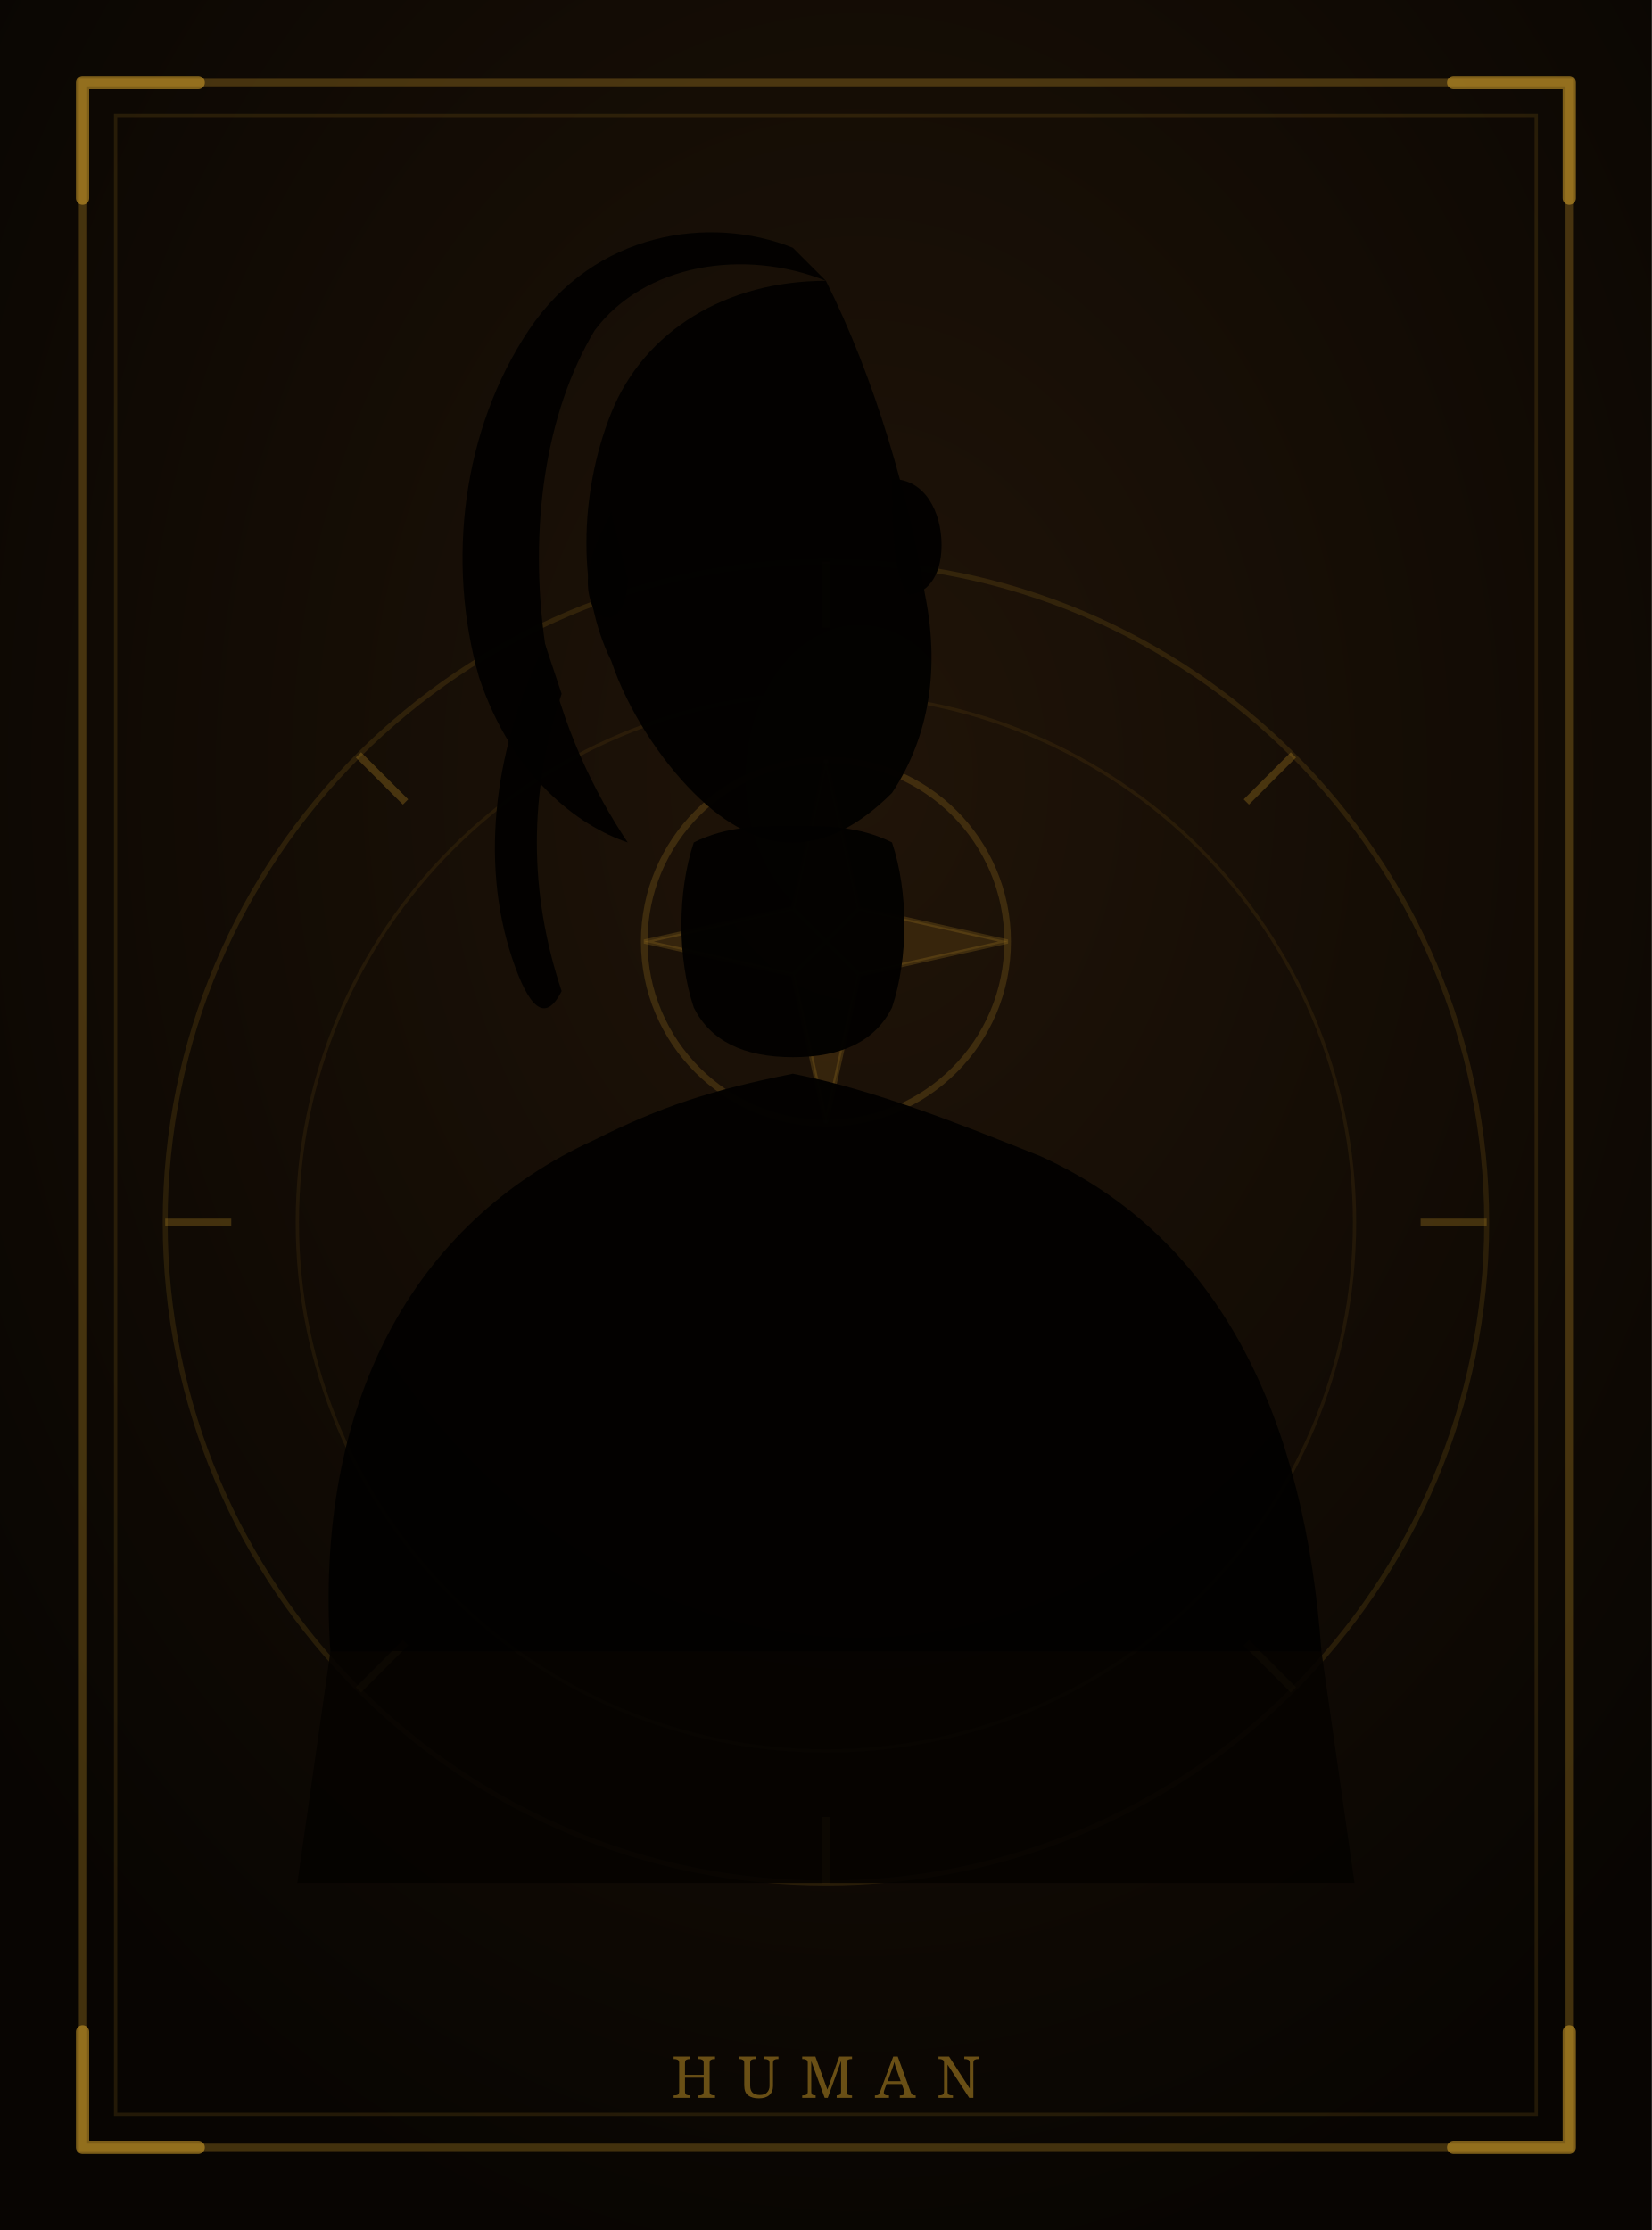
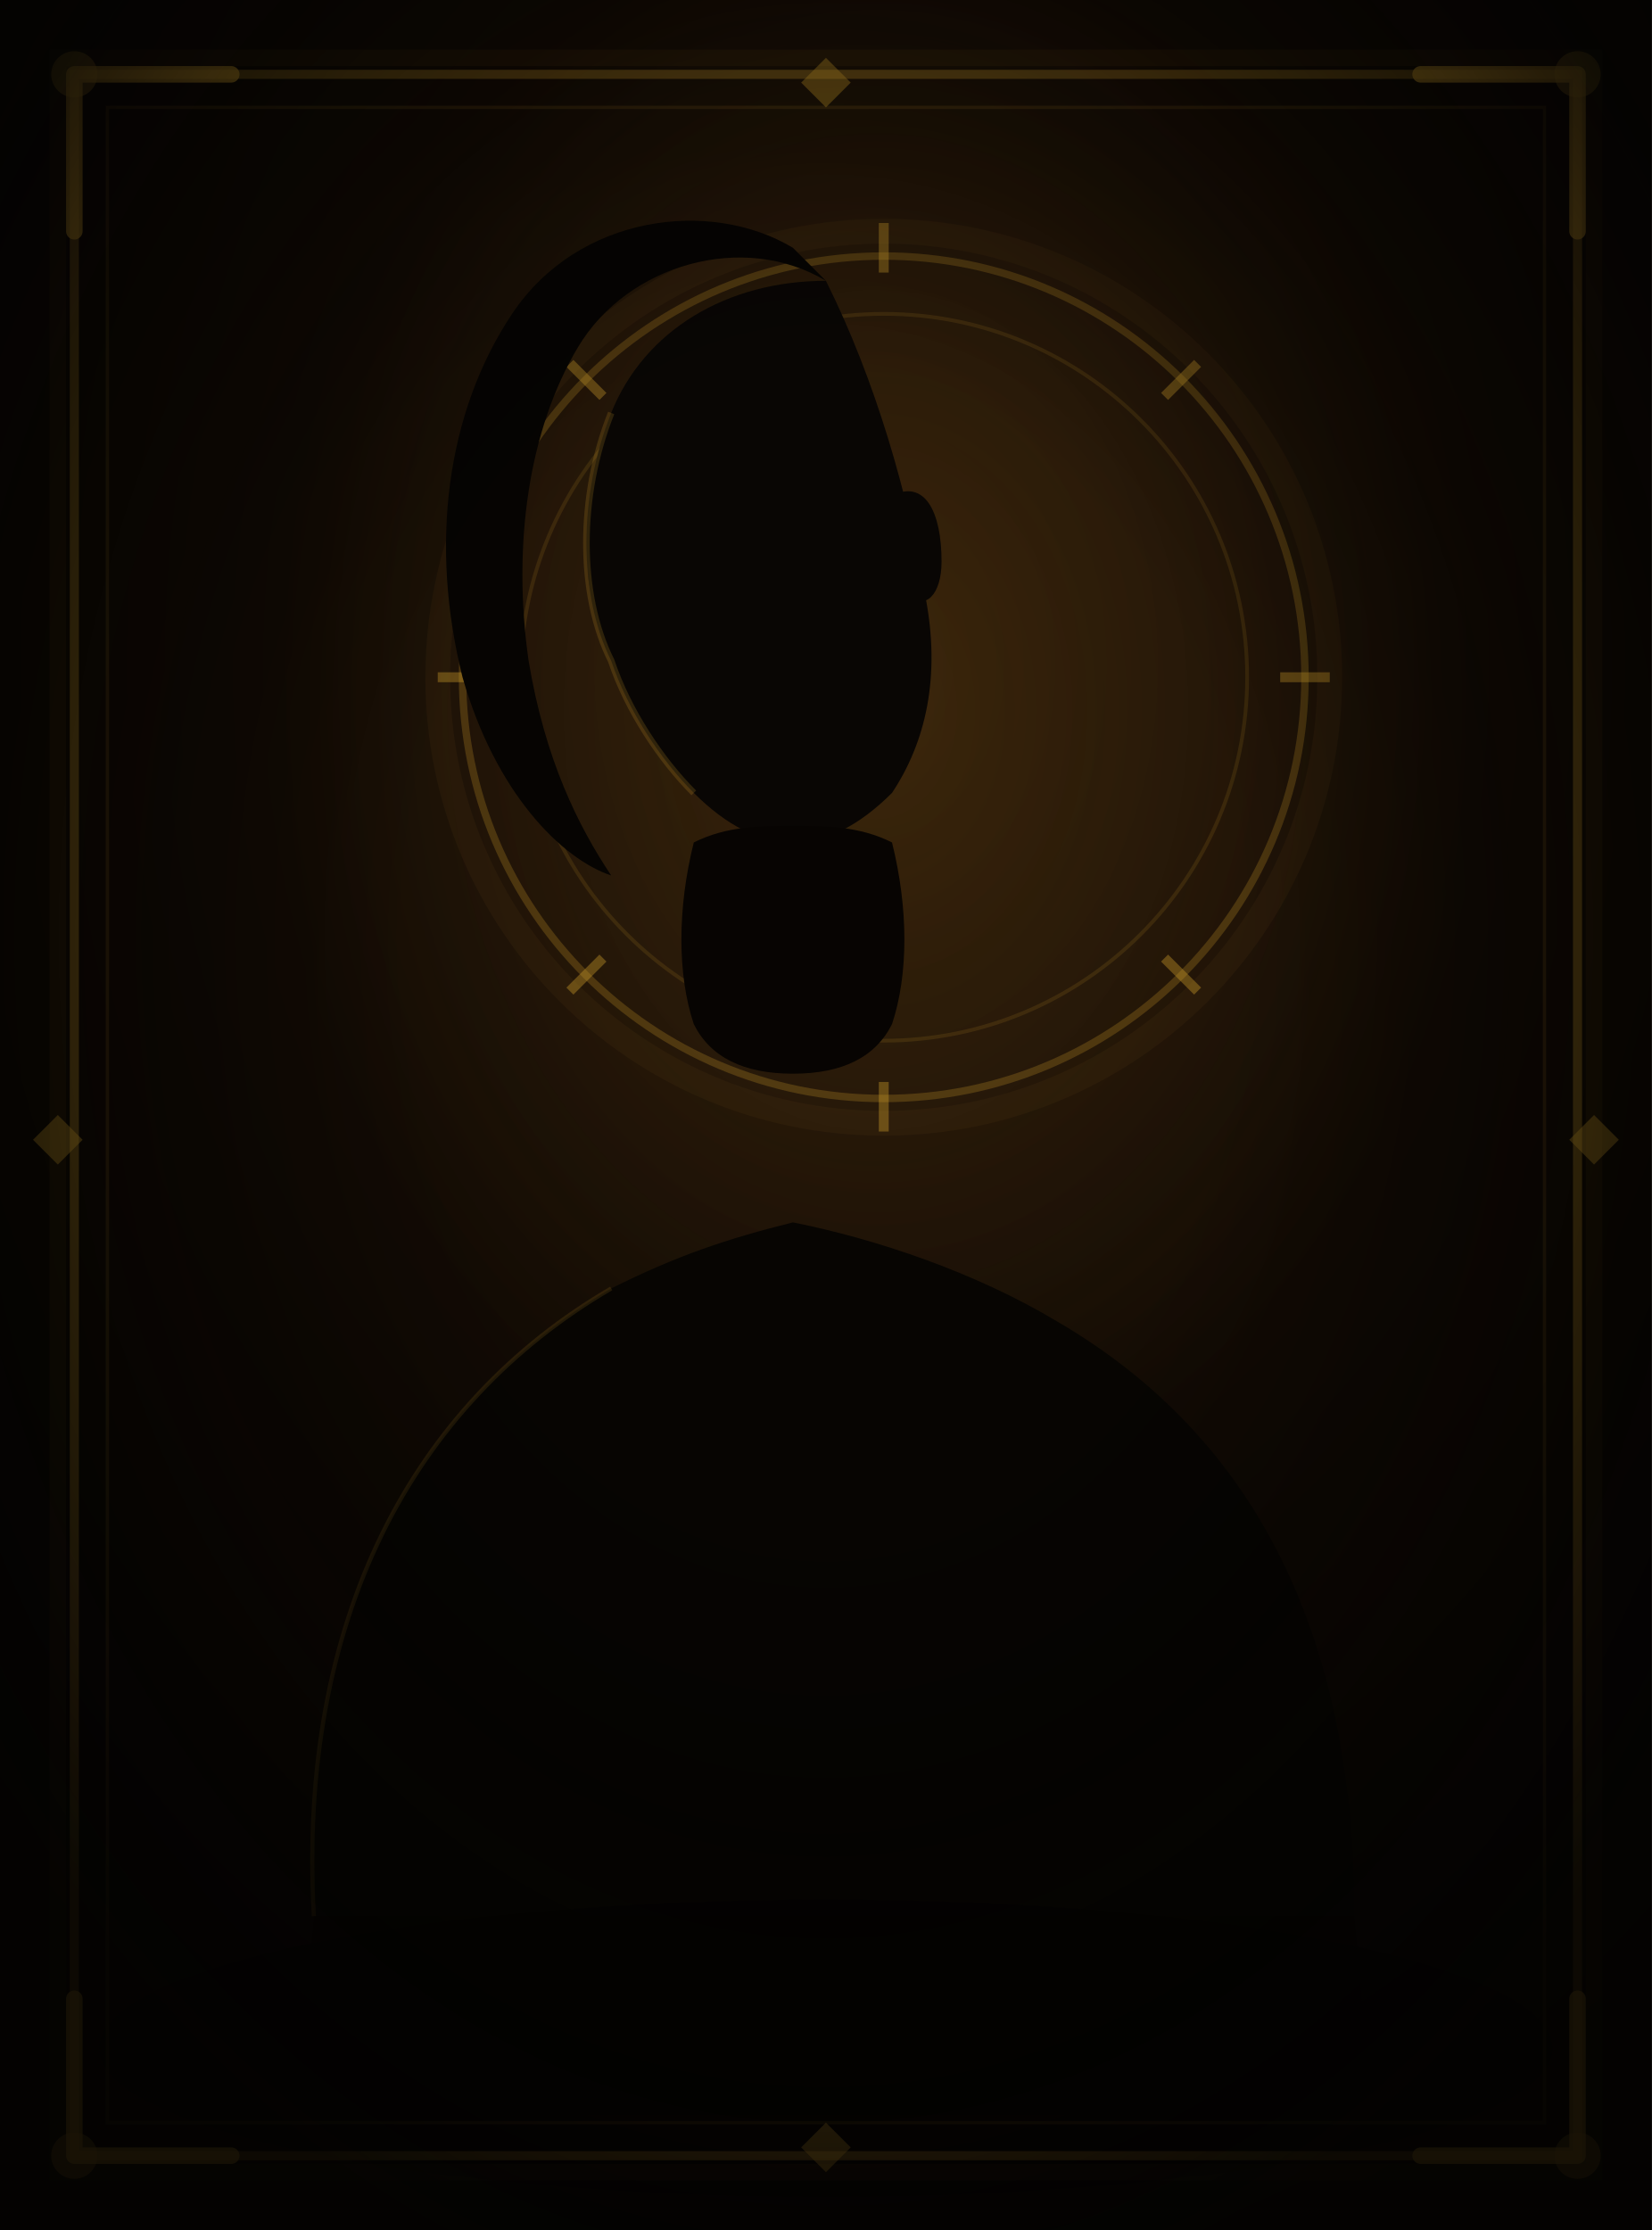
<svg xmlns="http://www.w3.org/2000/svg" viewBox="0 0 200 270">
  <defs>
-     <radialGradient id="bg" cx="52%" cy="35%" r="68%">
-       <stop offset="0%" stop-color="#201408" />
-       <stop offset="100%" stop-color="#080502" />
+     <radialGradient id="bg" cx="53%" cy="30%" r="75%">
+       <stop offset="0%" stop-color="#281608" />
+       <stop offset="45%" stop-color="#130b04" />
+       <stop offset="100%" stop-color="#060402" />
+     </radialGradient>
+     <radialGradient id="atm" cx="53%" cy="32%" r="36%">
+       <stop offset="0%" stop-color="#c89828" stop-opacity="0.13" />
+       <stop offset="100%" stop-color="#c89828" stop-opacity="0" />
+     </radialGradient>
+     <radialGradient id="vig" cx="50%" cy="42%" r="62%">
+       <stop offset="40%" stop-color="transparent" />
+       <stop offset="100%" stop-color="#030201" stop-opacity="0.88" />
    </radialGradient>
  </defs>
  <rect width="200" height="270" fill="url(#bg)" />
-   <rect x="10" y="10" width="180" height="250" fill="none" stroke="#c89828" stroke-width="0.9" stroke-opacity="0.30" />
-   <rect x="14" y="14" width="172" height="242" fill="none" stroke="#c89828" stroke-width="0.4" stroke-opacity="0.14" />
-   <path d="M10 10 L10 24 M10 10 L24 10" stroke="#c89828" stroke-width="1.6" stroke-opacity="0.60" fill="none" stroke-linecap="round" />
-   <path d="M190 10 L190 24 M190 10 L176 10" stroke="#c89828" stroke-width="1.6" stroke-opacity="0.60" fill="none" stroke-linecap="round" />
-   <path d="M10 260 L10 246 M10 260 L24 260" stroke="#c89828" stroke-width="1.6" stroke-opacity="0.60" fill="none" stroke-linecap="round" />
-   <path d="M190 260 L190 246 M190 260 L176 260" stroke="#c89828" stroke-width="1.6" stroke-opacity="0.60" fill="none" stroke-linecap="round" />
-   <circle cx="100" cy="148" r="80" fill="none" stroke="#c89828" stroke-width="0.6" stroke-opacity="0.14" />
-   <circle cx="100" cy="148" r="64" fill="none" stroke="#c89828" stroke-width="0.4" stroke-opacity="0.09" />
-   <line x1="100.0" y1="68.0" x2="100.0" y2="76.0" stroke="#c89828" stroke-width="0.9" stroke-opacity="0.28" />
-   <line x1="156.6" y1="91.4" x2="150.9" y2="97.1" stroke="#c89828" stroke-width="0.9" stroke-opacity="0.28" />
-   <line x1="180.0" y1="148.0" x2="172.0" y2="148.0" stroke="#c89828" stroke-width="0.9" stroke-opacity="0.28" />
-   <line x1="156.6" y1="204.6" x2="150.9" y2="198.9" stroke="#c89828" stroke-width="0.9" stroke-opacity="0.28" />
-   <line x1="100.0" y1="228.0" x2="100.0" y2="220.0" stroke="#c89828" stroke-width="0.9" stroke-opacity="0.28" />
-   <line x1="43.4" y1="204.6" x2="49.1" y2="198.9" stroke="#c89828" stroke-width="0.9" stroke-opacity="0.28" />
-   <line x1="20.0" y1="148.0" x2="28.0" y2="148.0" stroke="#c89828" stroke-width="0.9" stroke-opacity="0.28" />
-   <line x1="43.4" y1="91.4" x2="49.1" y2="97.1" stroke="#c89828" stroke-width="0.9" stroke-opacity="0.28" />
-   <circle cx="100" cy="114" r="22" fill="none" stroke="#c89828" stroke-width="0.8" stroke-opacity="0.2" />
-   <path d="M100 92 L104 110 L100 114 L96 110 Z M100 136 L104 118 L100 114 L96 118 Z M78 114 L96 110 L100 114 L96 118 Z M122 114 L104 110 L100 114 L104 118 Z" fill="#c89828" fill-opacity="0.15" stroke="#c89828" stroke-width="0.5" stroke-opacity="0.2" />
-   <path d="M100 34 C90 30 78 32 72 40 C66 50 64 64 66 78 C68 88 72 96 76 102 C70 100 62 94 58 82 C54 68 56 52 64 40 C72 28 86 26 96 30 Z" fill="rgba(3,2,1,0.97)" />
-   <path d="M100 34 C88 34 78 40 74 50 C70 60 70 72 74 80 C76 86 80 92 84 96 C88 100 92 102 96 102 C100 102 104 100 108 96 C112 90 114 82 112 72 C110 60 106 46 100 34 Z" fill="rgba(3,2,1,0.97)" />
-   <path d="M74 62 C72 66 70 70 72 74 C74 76 76 74 76 70" fill="rgba(3,2,1,0.97)" />
-   <path d="M108 58 C112 58 114 62 114 66 C114 70 112 72 110 72 C108 70 108 62 108 58 Z" fill="rgba(3,2,1,0.97)" />
-   <path d="M84 102 C82 108 82 116 84 122 C86 126 90 128 96 128 C102 128 106 126 108 122 C110 116 110 108 108 102 C104 100 100 100 96 100 C92 100 88 100 84 102 Z" fill="rgba(3,2,1,0.97)" />
-   <path d="M40 200 C38 170 50 148 72 138 C80 134 86 132 96 130 C106 132 116 136 126 140 C148 150 158 172 160 200 Z" fill="rgba(3,2,1,0.97)" />
-   <path d="M40 200 L36 228 L164 228 L160 200 Z" fill="rgba(5,3,1,0.88)" />
-   <path d="M66 78 C60 90 58 104 62 116 C64 122 66 124 68 120 C64 108 64 96 68 84" fill="rgba(3,2,1,0.97)" />
-   <text x="100" y="254" text-anchor="middle" font-family="Georgia,serif" font-size="7" letter-spacing="2.5" fill="#c89828" fill-opacity="0.50">HUMAN</text>
+   <rect width="200" height="270" fill="url(#atm)" />
+   <circle cx="107" cy="82" r="54" fill="none" stroke="#c89828" stroke-width="3" stroke-opacity="0.05" />
+   <circle cx="107" cy="82" r="51" fill="none" stroke="#c89828" stroke-width="0.9" stroke-opacity="0.26" />
+   <circle cx="107" cy="82" r="44" fill="none" stroke="#c89828" stroke-width="0.45" stroke-opacity="0.14" />
+   <line x1="107" y1="33" x2="107" y2="27" stroke="#c89828" stroke-width="1.2" stroke-opacity="0.40" />
+   <line x1="141" y1="48" x2="145" y2="44" stroke="#c89828" stroke-width="1.2" stroke-opacity="0.40" />
+   <line x1="155" y1="82" x2="161" y2="82" stroke="#c89828" stroke-width="1.2" stroke-opacity="0.40" />
+   <line x1="141" y1="116" x2="145" y2="120" stroke="#c89828" stroke-width="1.2" stroke-opacity="0.40" />
+   <line x1="107" y1="131" x2="107" y2="137" stroke="#c89828" stroke-width="1.2" stroke-opacity="0.40" />
+   <line x1="73" y1="116" x2="69" y2="120" stroke="#c89828" stroke-width="1.2" stroke-opacity="0.40" />
+   <line x1="59" y1="82" x2="53" y2="82" stroke="#c89828" stroke-width="1.2" stroke-opacity="0.40" />
+   <line x1="73" y1="48" x2="69" y2="44" stroke="#c89828" stroke-width="1.2" stroke-opacity="0.40" />
+   <path d="M107 76 L111 82 L107 88 L103 82 Z" fill="none" stroke="#c89828" stroke-width="0.7" stroke-opacity="0.24" />
+   <path d="M100 34 C90 28 76 32 70 42 C64 52 62 66 64 80 C66 92 70 100 74 106 C68 104 60 96 56 82 C52 66 54 50 62 38 C70 26 86 24 96 30 Z" fill="#060402" />
+   <path d="M100 34 C88 34 78 40 74 50 C70 60 70 72 74 80 C76 86 80 92 84 96 C88 100 92 102 96 102 C100 102 104 100 108 96 C112 90 114 82 112 72 C110 60 106 46 100 34 Z" fill="#090604" />
+   <path d="M74 60 C72 64 70 68 72 73 C74 76 76 74 76 70" fill="#090604" />
+   <path d="M108 60 C112 58 114 62 114 68 C114 72 112 74 110 72 C108 70 108 62 108 60 Z" fill="#090604" />
+   <path d="M84 102 C82 110 82 118 84 124 C86 128 90 130 96 130 C102 130 106 128 108 124 C110 118 110 110 108 102 C104 100 100 100 96 100 C92 100 88 100 84 102 Z" fill="#070402" />
+   <path d="M38 232 C36 196 50 170 74 156 C82 152 88 150 96 148 C106 150 118 154 128 160 C152 174 164 198 164 232 Z" fill="#070502" />
+   <path d="M36 256 L38 232 L164 232 L166 256 Z" fill="#060401" />
+   <path d="M74 50 C70 60 70 72 74 80 C76 86 80 92 84 96" fill="none" stroke="#c89828" stroke-width="0.8" stroke-opacity="0.20" />
+   <path d="M38 232 C36 196 50 170 74 156" fill="none" stroke="#c89828" stroke-width="0.5" stroke-opacity="0.14" />
+   <ellipse cx="100" cy="248" rx="88" ry="18" fill="#030201" fill-opacity="0.70" />
+   <rect x="7" y="7" width="186" height="256" fill="none" stroke="#c89828" stroke-width="2" stroke-opacity="0.07" />
+   <rect x="9" y="9" width="182" height="252" fill="none" stroke="#c89828" stroke-width="1.1" stroke-opacity="0.38" />
+   <rect x="13" y="13" width="174" height="244" fill="none" stroke="#c89828" stroke-width="0.4" stroke-opacity="0.15" />
+   <path d="M9 9 L9 28 M9 9 L28 9" stroke="#c89828" stroke-width="2" stroke-opacity="0.68" fill="none" stroke-linecap="round" />
+   <circle cx="9" cy="9" r="2.8" fill="#c89828" fill-opacity="0.40" />
+   <path d="M191 9 L191 28 M191 9 L172 9" stroke="#c89828" stroke-width="2" stroke-opacity="0.68" fill="none" stroke-linecap="round" />
+   <circle cx="191" cy="9" r="2.8" fill="#c89828" fill-opacity="0.40" />
+   <path d="M9 261 L9 242 M9 261 L28 261" stroke="#c89828" stroke-width="2" stroke-opacity="0.68" fill="none" stroke-linecap="round" />
+   <circle cx="9" cy="261" r="2.8" fill="#c89828" fill-opacity="0.40" />
+   <path d="M191 261 L191 242 M191 261 L172 261" stroke="#c89828" stroke-width="2" stroke-opacity="0.68" fill="none" stroke-linecap="round" />
+   <circle cx="191" cy="261" r="2.8" fill="#c89828" fill-opacity="0.40" />
+   <path d="M100 7 L103 10 L100 13 L97 10 Z" fill="#c89828" fill-opacity="0.42" />
+   <path d="M100 257 L103 260 L100 263 L97 260 Z" fill="#c89828" fill-opacity="0.42" />
+   <path d="M7 135 L10 138 L7 141 L4 138 Z" fill="#c89828" fill-opacity="0.42" />
+   <path d="M193 135 L196 138 L193 141 L190 138 Z" fill="#c89828" fill-opacity="0.42" />
+   <rect width="200" height="270" fill="url(#vig)" />
</svg>
